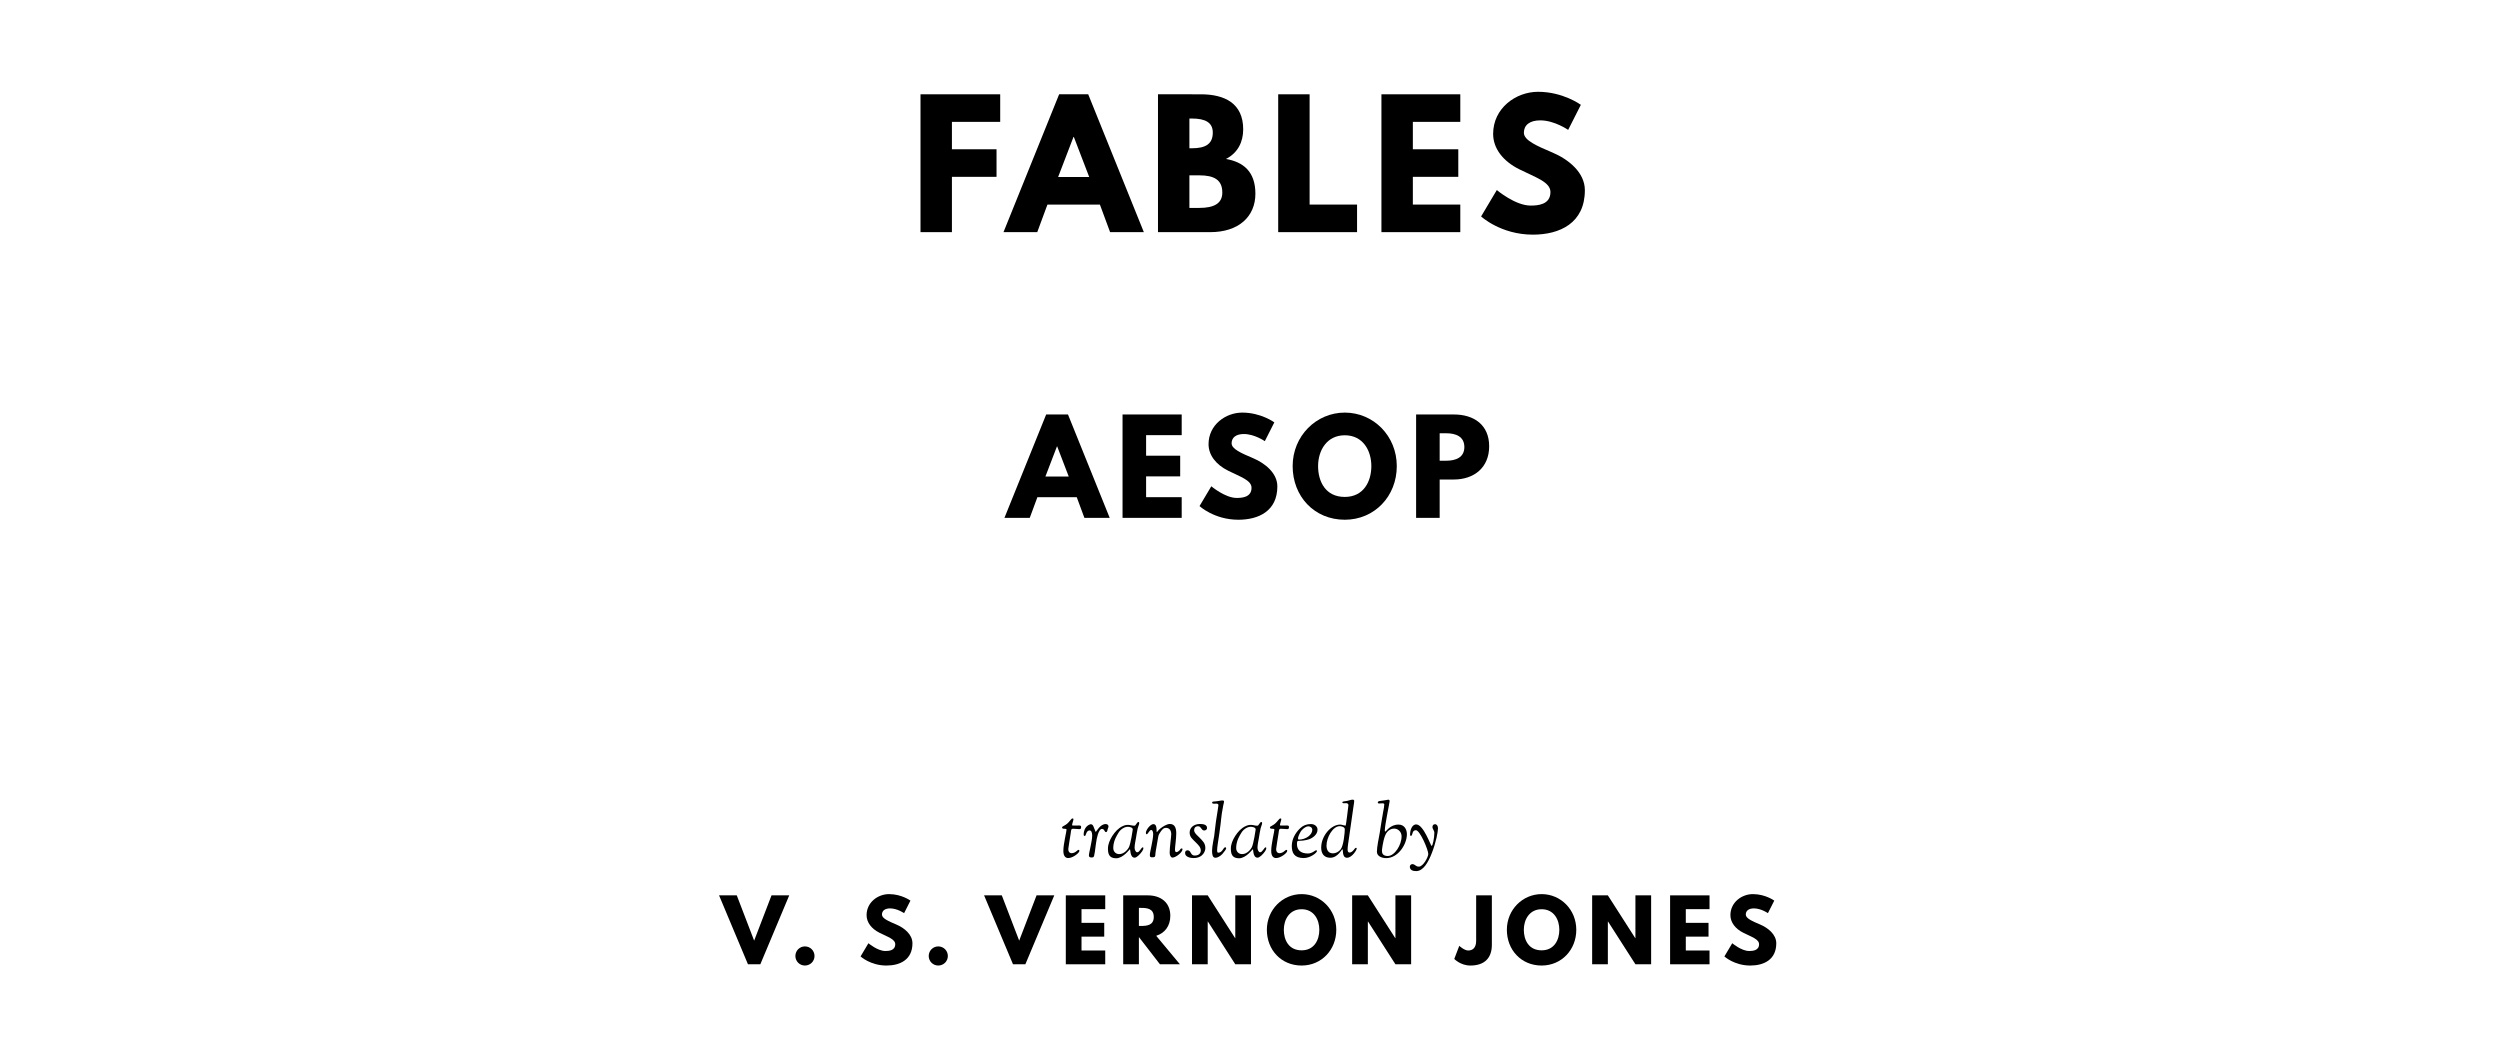
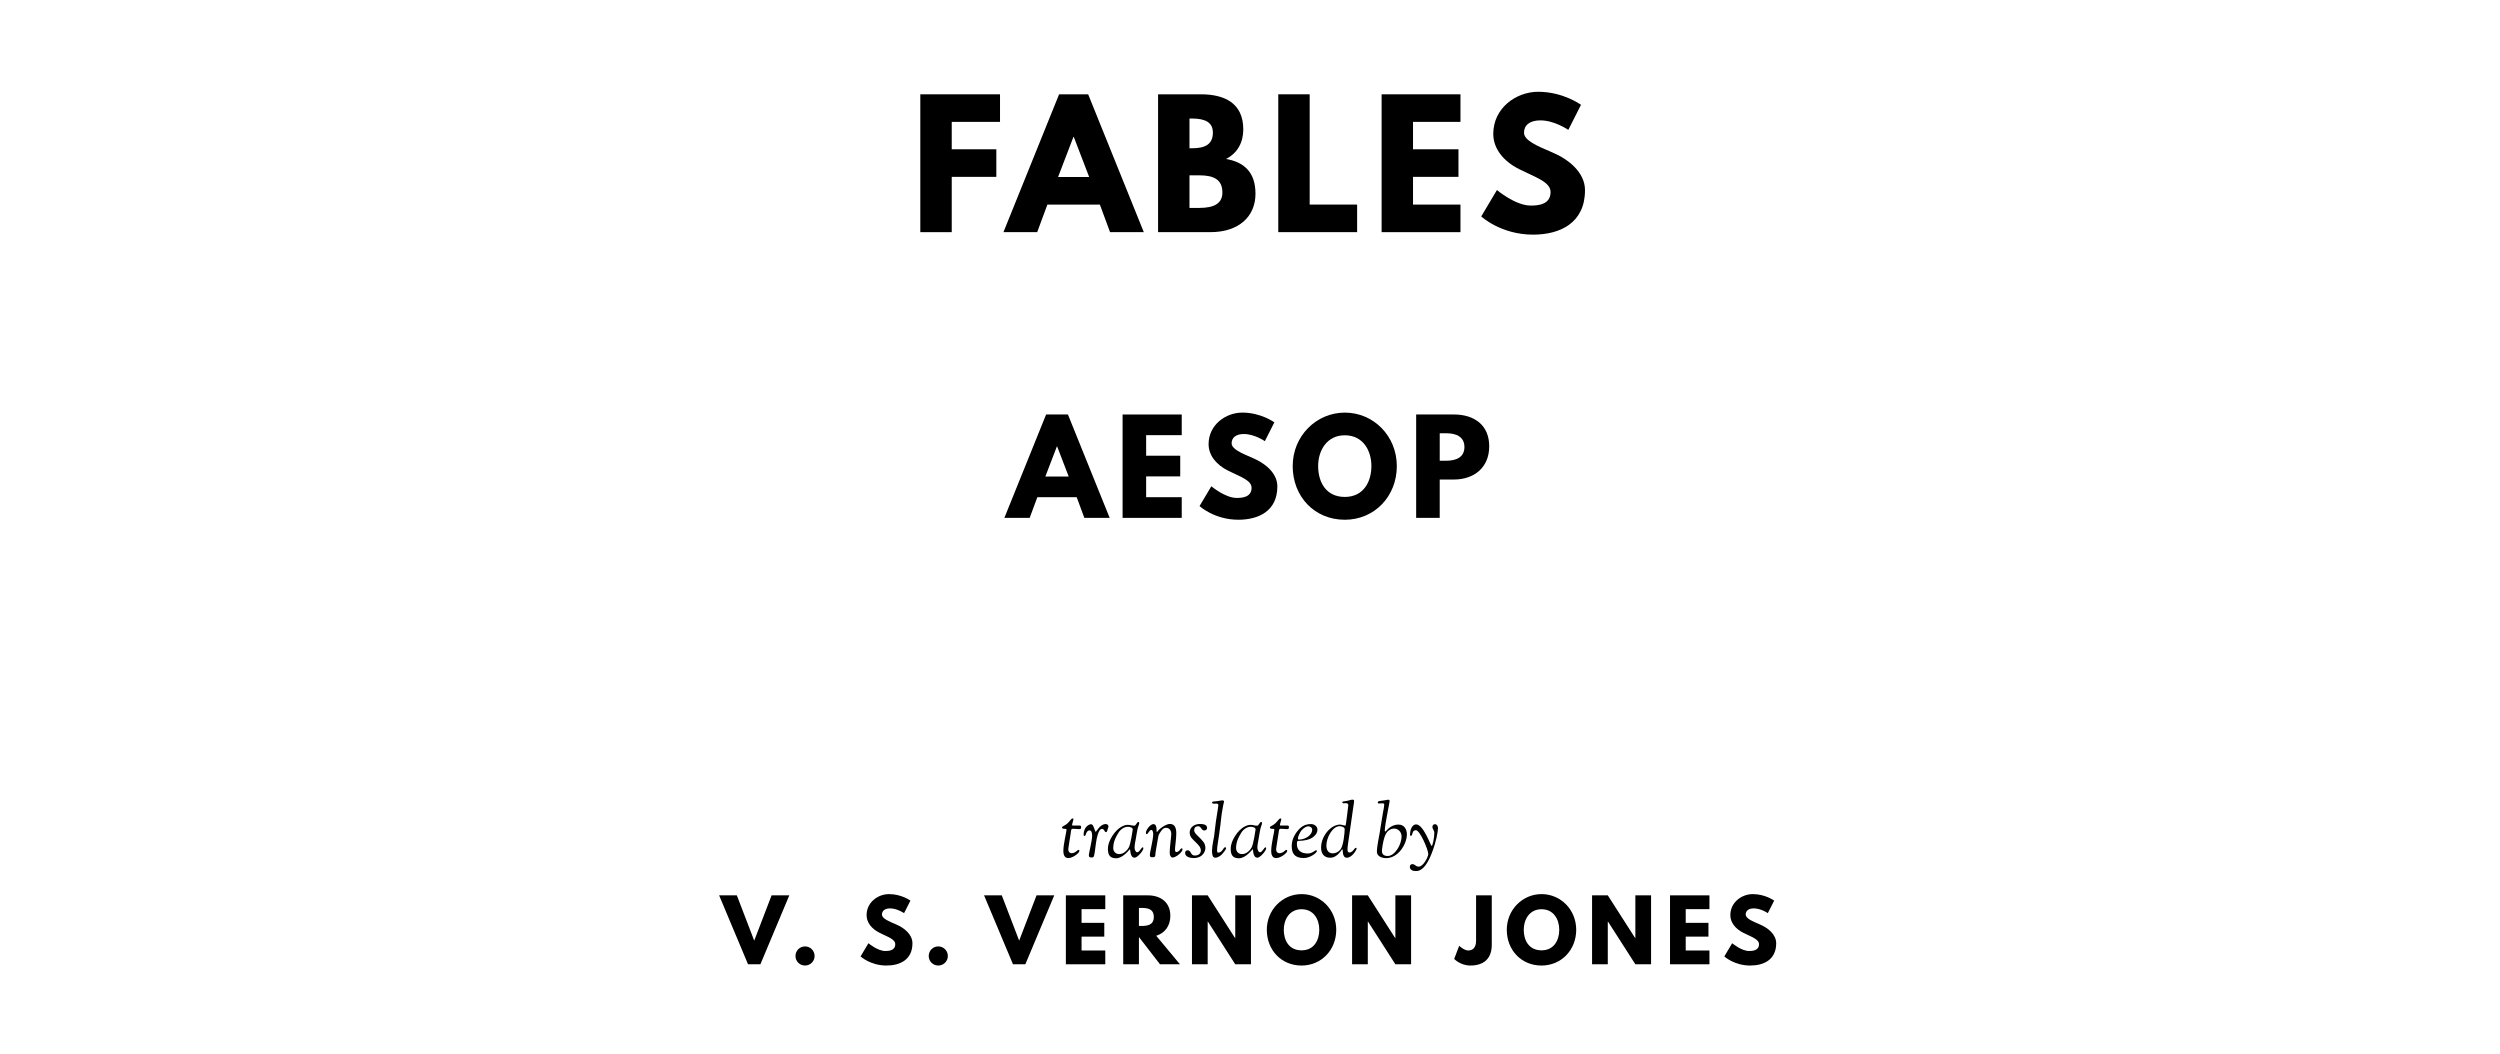
<svg xmlns="http://www.w3.org/2000/svg" version="1.1" viewBox="0 0 1400 590">
  <g aria-label="FABLES">
-     <path d="M 560.114,52.807 H 515.482 V 130 H 533.073 V 99.029 h 24.982 V 83.591 H 533.073 V 68.246 h 27.041 z" />
-     <path d="M 609.395,52.807 H 593.114 L 561.956,130 h 18.901 l 5.708,-15.439 h 29.38 L 621.652,130 h 18.901 z m 0.561,46.316 h -17.404 l 8.608,-22.456 h 0.187 z" />
-     <path d="M 648.472,52.807 V 130 h 29.287 c 16,0 25.263,-8.795 25.263,-21.52 0,-12.444 -6.83,-17.778 -16.468,-19.462 6.55,-3.368 9.637,-9.45 9.637,-16.561 0,-14.69 -10.48,-19.649 -23.766,-19.649 z m 17.591,30.222 V 66.374 h 1.404 c 7.673,0 11.696,2.339 11.696,7.86 0,6.456 -4.117,8.795 -11.696,8.795 z m 0,33.404 V 98.187 h 5.52 c 8.327,0 12.912,2.526 12.912,9.637 0,6.082 -4.585,8.608 -12.912,8.608 z" />
-     <path d="M 733.38,52.807 H 715.789 V 130 h 44.164 v -15.439 h -26.573 z" />
-     <path d="M 817.768,52.807 H 773.604 V 130 h 44.164 v -15.439 h -26.573 V 99.029 h 25.45 V 83.591 h -25.45 V 68.246 h 26.573 z" />
-     <path d="m 861.325,51.404 c -12.444,0 -25.17,9.17 -25.17,23.579 0,8.047 5.427,15.251 14.69,19.836 9.17,4.585 17.404,7.111 17.404,12.725 0,7.205 -7.298,7.579 -11.134,7.579 -8.608,0 -18.901,-8.702 -18.901,-8.702 l -8.795,14.784 c 0,0 10.947,10.199 29.006,10.199 15.064,0 29.099,-6.456 29.099,-24.889 0,-10.105 -9.45,-17.404 -18.058,-21.053 -8.795,-3.743 -16.094,-6.83 -16.094,-11.135 0,-4.211 3.181,-6.924 9.17,-6.924 7.953,0 15.626,5.333 15.626,5.333 l 7.111,-14.035 c 0,0 -9.918,-7.298 -23.953,-7.298 z" />
+     <path d="M560.01,52.81l0.00,15.44l-27.04,0.00l0.00,15.35l24.98,0.00l0.00,15.44l-24.98,0.00l0.00,30.97l-17.59,0.00l0.00-77.19l44.63,0.00z" />
+     <path d="M609.37,52.81l31.16,77.19l-18.90,0.00l-5.71-15.44l-29.38,0.00l-5.71,15.44l-18.90,0.00l31.16-77.19l16.28,0.00z  M609.93,99.12l-8.61-22.46l-0.19,0.00l-8.61,22.46l17.40,0.00z" />
+     <path d="M648.52,52.81l23.95,0.00c13.29,0.00,23.77,4.96,23.77,19.65c0.00,7.11-3.09,13.19-9.64,16.56c9.64,1.68,16.47,7.02,16.47,19.46c0.00,12.73-9.26,21.52-25.26,21.52l-29.29,0.00l0.00-77.19z  M666.11,83.03l1.40,0.00c7.58,0.00,11.70-2.34,11.70-8.80c0.00-5.52-4.02-7.86-11.70-7.86l-1.40,0.00l0.00,16.65z  M666.11,116.43l5.52,0.00c8.33,0.00,12.91-2.53,12.91-8.61c0.00-7.11-4.58-9.64-12.91-9.64l-5.52,0.00l0.00,18.25z" />
+     <path d="M733.42,52.81l0.00,61.75l26.57,0.00l0.00,15.44l-44.16,0.00l0.00-77.19l17.59,0.00z" />
+     <path d="M817.86,52.81l0.00,15.44l-26.57,0.00l0.00,15.35l25.45,0.00l0.00,15.44l-25.45,0.00l0.00,15.53l26.57,0.00l0.00,15.44l-44.16,0.00l0.00-77.19l44.16,0.00z" />
+     <path d="M861.41,51.40c14.04,0.00,23.95,7.30,23.95,7.30l-7.11,14.04s-7.67-5.33-15.63-5.33c-5.99,0.00-9.17,2.71-9.17,6.92c0.00,4.30,7.30,7.39,16.09,11.13c8.61,3.65,18.06,10.95,18.06,21.05c0.00,18.43-14.04,24.89-29.10,24.89c-18.06,0.00-29.01-10.20-29.01-10.20l8.80-14.78s10.29,8.70,18.90,8.70c3.84,0.00,11.13-0.37,11.13-7.58c0.00-5.61-8.23-8.14-17.40-12.73c-9.26-4.58-14.69-11.79-14.69-19.84c0.00-14.41,12.73-23.58,25.17-23.58z" />
  </g>
  <g aria-label="AESOP">
-     <path d="M 598.066,232.105 H 585.855 L 562.487,290 h 14.175 l 4.281,-11.579 h 22.035 L 607.259,290 h 14.175 z m 0.421,34.737 H 585.434 L 591.89,250 h 0.14 z" />
-     <path d="m 661.747,232.105 h -33.123 V 290 h 33.123 v -11.579 h -19.93 v -11.649 h 19.088 v -11.579 h -19.088 v -11.509 h 19.93 z" />
-     <path d="m 695.664,231.053 c -9.333,0 -18.877,6.877 -18.877,17.684 0,6.035 4.07,11.439 11.018,14.877 6.877,3.439 13.053,5.333 13.053,9.544 0,5.404 -5.474,5.684 -8.351,5.684 -6.456,0 -14.175,-6.526 -14.175,-6.526 l -6.596,11.088 c 0,0 8.211,7.649 21.754,7.649 11.298,0 21.825,-4.842 21.825,-18.667 0,-7.579 -7.088,-13.053 -13.544,-15.789 -6.596,-2.807 -12.07,-5.123 -12.07,-8.351 0,-3.158 2.386,-5.193 6.877,-5.193 5.965,0 11.719,4 11.719,4 l 5.333,-10.526 c 0,0 -7.439,-5.474 -17.965,-5.474 z" />
-     <path d="m 723.884,261.018 c 0,16.912 12.07,30.035 29.193,30.035 16.632,0 29.123,-13.123 29.123,-30.035 0,-16.912 -13.053,-29.965 -29.123,-29.965 -15.93,0 -29.193,13.053 -29.193,29.965 z m 14.246,0 c 0,-8.632 4.772,-17.263 14.947,-17.263 10.246,0 14.877,8.632 14.877,17.263 0,8.632 -4.351,17.263 -14.877,17.263 -10.807,0 -14.947,-8.632 -14.947,-17.263 z" />
-     <path d="M 793.021,232.105 V 290 h 13.193 v -21.474 h 7.93 c 11.298,0 19.789,-6.667 19.789,-18.596 0,-12 -8.491,-17.825 -19.789,-17.825 z M 806.214,258 v -15.368 h 3.719 c 5.193,0 10.105,1.754 10.105,7.719 0,5.895 -4.912,7.649 -10.105,7.649 z" />
+     <path d="M598.04,232.11l23.37,57.89l-14.18,0.00l-4.28-11.58l-22.04,0.00l-4.28,11.58l-14.18,0.00l23.37-57.89l12.21,0.00z  M598.46,266.84l-6.46-16.84l-0.14,0.00l-6.46,16.84l13.05,0.00z" />
+     <path d="M661.77,232.11l0.00,11.58l-19.93,0.00l0.00,11.51l19.09,0.00l0.00,11.58l-19.09,0.00l0.00,11.65l19.93,0.00l0.00,11.58l-33.12,0.00l0.00-57.89l33.12,0.00z" />
+     <path d="M695.68,231.05c10.53,0.00,17.96,5.47,17.96,5.47l-5.33,10.53s-5.75-4.00-11.72-4.00c-4.49,0.00-6.88,2.04-6.88,5.19c0.00,3.23,5.47,5.54,12.07,8.35c6.46,2.74,13.54,8.21,13.54,15.79c0.00,13.82-10.53,18.67-21.82,18.67c-13.54,0.00-21.75-7.65-21.75-7.65l6.60-11.09s7.72,6.53,14.18,6.53c2.88,0.00,8.35-0.28,8.35-5.68c0.00-4.21-6.18-6.11-13.05-9.54c-6.95-3.44-11.02-8.84-11.02-14.88c0.00-10.81,9.54-17.68,18.88-17.68z" />
+     <path d="M723.91,261.02c0.00-16.91,13.26-29.96,29.19-29.96c16.07,0.00,29.12,13.05,29.12,29.96s-12.49,30.04-29.12,30.04c-17.12,0.00-29.19-13.12-29.19-30.04z  M738.16,261.02c0.00,8.63,4.14,17.26,14.95,17.26c10.53,0.00,14.88-8.63,14.88-17.26s-4.63-17.26-14.88-17.26c-10.18,0.00-14.95,8.63-14.95,17.26z" />
+     <path d="M793.05,232.11l21.12,0.00c11.30,0.00,19.79,5.82,19.79,17.82c0.00,11.93-8.49,18.60-19.79,18.60l-7.93,0.00l0.00,21.47l-13.19,0.00l0.00-57.89z  M806.25,258.00l3.72,0.00c5.19,0.00,10.11-1.75,10.11-7.65c0.00-5.96-4.91-7.72-10.11-7.72l-3.72,0.00l0.00,15.37z" />
  </g>
  <g aria-label="translated by">
-     <path d="m 594.755,463.422 c 0,1.19 2.508,0.255 2.508,1.148 0,1.148 -1.785,8.034 -1.785,11.945 0,3.316 1.573,3.996 2.721,3.996 2.635,0 6.249,-2.891 6.249,-3.996 0,-0.595 -0.34,-0.595 -0.468,-0.595 -0.68,0 -1.658,1.87 -3.996,1.87 -0.17,0 -1.743,-0.085 -1.743,-2.338 0,-0.68 0.978,-6.206 1.36,-8.842 0.255,-1.743 0.128,-2.508 1.36,-2.508 0.935,0 2.763,0.213 3.443,0.213 0.765,0 1.02,-0.255 1.02,-1.233 0,-0.51 -0.213,-0.808 -1.105,-0.808 -0.468,0 -0.808,0.043 -2.465,0.043 -1.403,0 -1.488,-0.043 -1.488,-0.298 0,-0.638 0.765,-2.635 0.765,-3.188 0,-0.383 -0.213,-0.51 -0.425,-0.51 -0.68,0 -0.765,0.553 -2.465,2.338 -1.87,1.955 -3.486,1.913 -3.486,2.763 z" />
-     <path d="m 606.863,467.418 c 0,0.595 0.34,0.723 0.51,0.723 0.213,0 0.34,-0.128 0.468,-0.255 0.255,-0.298 0.595,-2.848 2.338,-2.848 0.765,0 1.445,0.765 1.445,2.891 0,3.188 -1.828,9.437 -1.828,11.137 0,1.02 0.85,1.105 1.275,1.105 h 0.213 c 1.53,0 1.445,0 2.38,-7.226 l 0.213,-1.403 c 0.213,-1.785 1.275,-7.354 3.188,-7.354 1.53,0 1.36,1.785 2.295,1.785 0.765,0 0.85,-1.318 0.935,-1.615 0.128,-0.468 0.468,-1.02 0.468,-1.573 0,-0.595 -0.468,-1.318 -1.573,-1.318 -3.146,0 -5.271,4.378 -5.569,4.378 -0.085,0 -0.128,-0.043 -1.19,-2.806 -0.255,-0.68 -0.68,-1.488 -1.573,-1.488 -0.383,0 -3.996,1.02 -3.996,5.866 z" />
-     <path d="m 620.454,475.154 c 0,2.763 0.51,5.484 4.548,5.484 4.038,0 7.566,-5.101 7.779,-5.101 0.298,0 -0.085,4.761 2.635,4.761 1.148,0 3.061,-1.955 4.123,-3.486 0.553,-0.765 0.765,-1.403 0.765,-1.828 0,-0.17 -0.043,-0.468 -0.383,-0.468 -0.808,0 -1.7,2.763 -3.103,2.763 -0.808,0 -1.445,-1.403 -1.445,-2.508 0,-1.615 0.425,-3.571 0.765,-5.441 0.34,-1.913 0.595,-3.868 0.978,-5.441 0.298,-1.233 0.85,-2.253 0.85,-2.933 0,-0.468 -0.213,-0.638 -0.468,-0.638 -0.85,0 -1.36,2.083 -2.21,2.083 -1.403,0 -2.295,-0.468 -3.613,-0.468 -1.105,0 -1.955,0.213 -3.103,0.765 -2.253,1.063 -4.208,3.103 -5.739,5.526 -1.318,2.125 -2.38,4.548 -2.38,6.929 z m 2.976,-0.255 c 0,-0.765 0.085,-1.53 0.213,-2.295 0.383,-2.21 1.403,-4.123 2.635,-6.164 1.275,-2.168 3.528,-3.443 5.271,-3.443 0.893,0 2.806,0.298 2.806,1.488 0,0.128 -1.148,7.949 -2.168,9.989 -0.383,0.765 -2.38,3.826 -5.441,3.826 -1.785,0 -3.316,-1.275 -3.316,-3.401 z" />
-     <path d="m 641.7,466.355 c 0,0.468 0.085,0.808 0.383,0.808 0.935,0 1.403,-2.38 2.721,-2.38 0.425,0 0.978,0.85 0.978,2.338 0,3.273 -1.87,9.862 -1.87,11.647 0,1.233 0.34,1.318 1.488,1.318 1.105,0 1.445,-0.17 1.573,-1.105 0.085,-0.595 -0.213,-0.085 0.85,-5.824 1.02,-5.484 0.51,-5.101 2.338,-7.694 0.978,-1.403 1.785,-1.87 2.763,-1.87 2.763,0 2.976,2.806 2.976,3.486 0,1.573 -0.893,7.269 -0.893,10.499 0,1.488 0.723,2.678 1.573,2.678 1.87,0 5.611,-2.976 5.611,-4.633 0,-0.255 -0.085,-0.51 -0.383,-0.51 -0.638,0 -0.808,0.51 -1.318,1.148 0,0 -0.978,0.935 -1.7,0.935 -0.468,0 -0.808,-0.34 -0.808,-1.53 0,-1.445 0.723,-5.951 0.723,-8.927 0,-2.678 -0.595,-5.313 -3.571,-5.313 -1.785,0 -4.038,1.53 -5.186,2.423 -1.573,1.19 -1.87,2.125 -2.125,2.125 -0.383,0 0.51,-4.463 -1.955,-4.463 -1.615,0 -4.166,3.188 -4.166,4.846 z" />
-     <path d="m 663.651,477.705 c 0,2.253 3.061,2.806 4.718,2.806 5.441,0 6.631,-4.038 6.631,-5.569 0,-2.848 -1.615,-4.038 -2.933,-5.526 -1.02,-1.105 -3.358,-2.848 -3.358,-4.463 0,-1.275 0.638,-2.253 2.253,-2.253 1.658,0 1.828,2.38 3.358,2.38 0.213,0 1.615,-0.128 1.615,-1.445 0,-1.658 -1.658,-2.21 -3.953,-2.21 -3.316,0 -5.781,1.955 -5.781,4.803 0,2.55 1.615,3.656 3.316,5.399 1.53,1.53 2.933,2.763 2.933,4.761 0,0.51 -0.298,2.721 -3.401,2.721 -2.593,0 -1.87,-2.933 -4.038,-2.933 -0.51,0 -1.36,0.213 -1.36,1.53 z" />
-     <path d="m 678.75,476.344 c 0,3.996 1.233,3.996 2.083,3.996 0.808,0 2.593,-0.85 3.698,-2.125 1.02,-1.19 2.125,-2.635 2.125,-3.061 0,-0.425 -0.213,-0.68 -0.51,-0.68 -1.105,0 -1.53,3.018 -3.868,3.018 -0.553,0 -0.68,-0.213 -0.68,-1.658 0,-1.445 0.51,-4.123 1.233,-9.139 1.36,-9.139 0.638,-7.566 2.21,-15.813 0.128,-0.808 0.425,-1.36 0.425,-1.955 0,-0.425 -0.213,-0.68 -0.893,-0.68 -1.105,0 -2.04,0.425 -5.143,0.638 -0.553,0.043 -0.638,0.383 -0.638,0.595 0,0.468 0.383,0.595 1.233,0.595 0.51,0 0.595,-0.043 1.233,-0.043 0.638,0 1.063,0.34 1.063,0.85 0,0.51 -0.638,4.336 -1.36,8.927 -0.425,2.721 -0.638,5.739 -1.02,8.417 -0.085,0.68 -1.19,5.696 -1.19,8.119 z" />
-     <path d="m 689.28,475.154 c 0,2.763 0.51,5.484 4.548,5.484 4.038,0 7.566,-5.101 7.779,-5.101 0.298,0 -0.085,4.761 2.635,4.761 1.148,0 3.061,-1.955 4.123,-3.486 0.553,-0.765 0.765,-1.403 0.765,-1.828 0,-0.17 -0.043,-0.468 -0.383,-0.468 -0.808,0 -1.7,2.763 -3.103,2.763 -0.808,0 -1.445,-1.403 -1.445,-2.508 0,-1.615 0.425,-3.571 0.765,-5.441 0.34,-1.913 0.595,-3.868 0.978,-5.441 0.298,-1.233 0.85,-2.253 0.85,-2.933 0,-0.468 -0.213,-0.638 -0.468,-0.638 -0.85,0 -1.36,2.083 -2.21,2.083 -1.403,0 -2.295,-0.468 -3.613,-0.468 -1.105,0 -1.955,0.213 -3.103,0.765 -2.253,1.063 -4.208,3.103 -5.739,5.526 -1.318,2.125 -2.38,4.548 -2.38,6.929 z m 2.976,-0.255 c 0,-0.765 0.085,-1.53 0.213,-2.295 0.383,-2.21 1.403,-4.123 2.635,-6.164 1.275,-2.168 3.528,-3.443 5.271,-3.443 0.893,0 2.806,0.298 2.806,1.488 0,0.128 -1.148,7.949 -2.168,9.989 -0.383,0.765 -2.38,3.826 -5.441,3.826 -1.785,0 -3.316,-1.275 -3.316,-3.401 z" />
-     <path d="m 711.154,463.422 c 0,1.19 2.508,0.255 2.508,1.148 0,1.148 -1.785,8.034 -1.785,11.945 0,3.316 1.573,3.996 2.721,3.996 2.635,0 6.249,-2.891 6.249,-3.996 0,-0.595 -0.34,-0.595 -0.468,-0.595 -0.68,0 -1.658,1.87 -3.996,1.87 -0.17,0 -1.743,-0.085 -1.743,-2.338 0,-0.68 0.978,-6.206 1.36,-8.842 0.255,-1.743 0.128,-2.508 1.36,-2.508 0.935,0 2.763,0.213 3.443,0.213 0.765,0 1.02,-0.255 1.02,-1.233 0,-0.51 -0.213,-0.808 -1.105,-0.808 -0.468,0 -0.808,0.043 -2.465,0.043 -1.403,0 -1.488,-0.043 -1.488,-0.298 0,-0.638 0.765,-2.635 0.765,-3.188 0,-0.383 -0.213,-0.51 -0.425,-0.51 -0.68,0 -0.765,0.553 -2.465,2.338 -1.87,1.955 -3.486,1.913 -3.486,2.763 z" />
-     <path d="m 723.403,473.751 c 0,3.783 1.318,6.759 6.716,6.759 3.698,0 7.396,-2.976 7.396,-3.953 0,-0.255 -0.17,-0.425 -0.51,-0.425 -0.468,0 -2.168,1.828 -4.591,1.828 -4.208,0 -6.121,-2.125 -6.121,-5.314 0,-1.105 0.128,-1.743 0.723,-1.743 3.996,-0.043 6.291,-0.978 6.674,-1.148 0.808,-0.34 4.123,-2.083 4.123,-5.143 0,-1.87 -1.7,-3.146 -3.698,-3.146 -2.38,0 -4.336,0.765 -5.909,2.253 -2.933,2.721 -4.803,6.376 -4.803,10.032 z m 3.486,-4.421 c 0,-0.553 0.978,-3.273 2.253,-4.591 1.105,-1.148 2.423,-1.998 3.486,-1.998 0.723,0 2.253,0.383 2.253,1.998 0,2.678 -3.486,5.441 -7.609,5.441 -0.298,0 -0.383,-0.553 -0.383,-0.85 z" />
-     <path d="m 739.868,474.687 c 0,3.188 1.488,5.654 5.101,5.654 4.208,0 6.376,-4.761 6.759,-4.761 0.595,0 -0.383,4.761 2.593,4.761 2.763,0 5.441,-4.293 5.441,-5.186 0,-0.17 -0.128,-0.383 -0.468,-0.383 -0.68,0 -1.658,2.635 -3.528,2.635 -0.978,0 -1.105,-0.893 -1.105,-1.828 0,-1.275 0.425,-3.953 0.893,-7.184 2.38,-17.386 2.806,-18.746 2.806,-19.851 0,-0.383 -0.298,-0.723 -0.68,-0.723 -1.148,0 -0.893,0.085 -3.273,0.68 -1.19,0.298 -2.678,0.128 -2.678,0.85 0,0.298 0.255,0.468 0.68,0.468 0.043,0 1.02,-0.043 1.488,-0.043 0.638,0 1.233,0.425 1.233,1.063 0,0.298 -1.403,11.477 -1.53,11.477 -1.19,0 -2.04,-0.553 -3.146,-0.553 -5.058,0 -10.584,6.334 -10.584,12.922 z m 2.976,-1.19 c 0,-4.463 3.486,-10.84 7.396,-10.84 1.148,0 2.848,0.553 2.848,1.7 0,1.7 -0.638,9.182 -2.338,11.307 -1.105,1.403 -2.763,2.21 -4.293,2.21 -2.593,0 -3.613,-1.913 -3.613,-4.378 z" />
-     <path d="m 771.07,476.982 c 0,2.465 2.678,3.571 5.186,3.571 6.589,0 11.605,-7.609 11.605,-13.39 0,-2.763 -1.488,-5.399 -4.676,-5.399 -4.888,0 -6.886,3.953 -7.481,3.953 -0.085,0 -0.213,-0.34 -0.213,-0.638 0,-3.061 2.721,-15.728 2.721,-16.493 0,-0.468 -0.34,-0.765 -0.808,-0.765 -0.255,0 -1.02,0.255 -2.678,0.468 -1.955,0.255 -3.146,0.213 -3.146,1.063 0,0.595 0.34,0.595 0.808,0.595 0.638,0 1.105,-0.085 1.743,-0.085 0.85,0 1.063,0.298 1.063,0.51 0,1.02 -0.255,2.508 -0.638,4.336 -0.638,3.146 -1.148,7.269 -1.913,11.69 -0.595,3.443 -1.573,7.864 -1.573,10.584 z m 2.806,-0.51 c 0,-0.425 0.468,-4.973 1.7,-8.332 1.36,-3.698 4.123,-4.123 5.143,-4.123 2.338,0 4.166,1.955 4.166,4.336 0,4.888 -3.911,11.01 -7.736,11.01 -2.635,0 -3.273,-1.445 -3.273,-2.891 z" />
-     <path d="m 789.506,485.313 c 0,1.955 1.7,2.508 3.528,2.508 3.996,0 6.716,-4.846 8.714,-9.904 2.508,-6.334 3.528,-12.2 3.528,-14.113 0,-1.318 -0.723,-2.253 -1.658,-2.253 -1.02,0 -1.445,0.808 -1.445,1.573 0,1.148 1.063,1.998 1.063,3.231 0,2.848 -0.935,7.396 -1.53,7.396 -0.468,0 -4.506,-12.072 -8.629,-12.072 -2.593,0 -3.443,3.698 -3.443,5.484 0,0.723 0.17,0.935 0.425,0.935 1.275,0 0.383,-3.188 2.848,-3.188 2.253,0 6.929,10.967 6.929,13.348 0,1.615 -2.806,7.056 -5.271,7.056 -1.955,0 -1.998,-1.403 -3.698,-1.403 -0.723,0 -1.36,0.68 -1.36,1.403 z" />
+     <path d="M594.73,463.42c0.00-0.85,1.62-0.81,3.49-2.76c1.70-1.79,1.79-2.34,2.47-2.34c0.21,0.00,0.43,0.13,0.43,0.51c0.00,0.55-0.77,2.55-0.77,3.19c0.00,0.26,0.09,0.30,1.49,0.30c1.66,0.00,2.00-0.04,2.47-0.04c0.89,0.00,1.11,0.30,1.11,0.81c0.00,0.98-0.26,1.23-1.02,1.23c-0.68,0.00-2.51-0.21-3.44-0.21c-1.23,0.00-1.11,0.77-1.36,2.51c-0.38,2.64-1.36,8.16-1.36,8.84c0.00,2.25,1.57,2.34,1.74,2.34c2.34,0.00,3.32-1.87,4.00-1.87c0.13,0.00,0.47,0.00,0.47,0.60c0.00,1.11-3.61,4.00-6.25,4.00c-1.15,0.00-2.72-0.68-2.72-4.00c0.00-3.91,1.79-10.80,1.79-11.94c0.00-0.89-2.51,0.04-2.51-1.15z" />
+     <path d="M606.84,467.42c0.00-4.85,3.61-5.87,4.00-5.87c0.89,0.00,1.32,0.81,1.57,1.49c1.06,2.76,1.11,2.81,1.19,2.81c0.30,0.00,2.42-4.38,5.57-4.38c1.11,0.00,1.57,0.72,1.57,1.32c0.00,0.55-0.34,1.11-0.47,1.57c-0.09,0.30-0.17,1.62-0.94,1.62c-0.94,0.00-0.77-1.79-2.30-1.79c-1.91,0.00-2.98,5.57-3.19,7.35l-0.21,1.40c-0.94,7.23-0.85,7.23-2.38,7.23l-0.21,0.00c-0.43,0.00-1.28-0.09-1.28-1.11c0.00-1.70,1.83-7.95,1.83-11.14c0.00-2.13-0.68-2.89-1.45-2.89c-1.74,0.00-2.08,2.55-2.34,2.85c-0.13,0.13-0.26,0.26-0.47,0.26c-0.17,0.00-0.51-0.13-0.51-0.72z" />
+     <path d="M620.45,475.15c0.00-2.38,1.06-4.80,2.38-6.93c1.53-2.42,3.49-4.46,5.74-5.53c1.15-0.55,2.00-0.77,3.10-0.77c1.32,0.00,2.21,0.47,3.61,0.47c0.85,0.00,1.36-2.08,2.21-2.08c0.26,0.00,0.47,0.17,0.47,0.64c0.00,0.68-0.55,1.70-0.85,2.93c-0.38,1.57-0.64,3.53-0.98,5.44c-0.34,1.87-0.77,3.83-0.77,5.44c0.00,1.11,0.64,2.51,1.45,2.51c1.40,0.00,2.30-2.76,3.10-2.76c0.34,0.00,0.38,0.30,0.38,0.47c0.00,0.43-0.21,1.06-0.77,1.83c-1.06,1.53-2.98,3.49-4.12,3.49c-2.72,0.00-2.34-4.76-2.64-4.76c-0.21,0.00-3.74,5.10-7.78,5.10s-4.55-2.72-4.55-5.48z  M623.42,474.90c0.00,2.13,1.53,3.40,3.32,3.40c3.06,0.00,5.06-3.06,5.44-3.83c1.02-2.04,2.17-9.86,2.17-9.99c0.00-1.19-1.91-1.49-2.81-1.49c-1.74,0.00-4.00,1.28-5.27,3.44c-1.23,2.04-2.25,3.95-2.64,6.16c-0.13,0.77-0.21,1.53-0.21,2.30z" />
+     <path d="M641.70,466.35c0.00-1.66,2.55-4.85,4.17-4.85c2.47,0.00,1.57,4.46,1.96,4.46c0.26,0.00,0.55-0.94,2.13-2.13c1.15-0.89,3.40-2.42,5.19-2.42c2.98,0.00,3.57,2.64,3.57,5.31c0.00,2.98-0.72,7.48-0.72,8.93c0.00,1.19,0.34,1.53,0.81,1.53c0.72,0.00,1.70-0.94,1.70-0.94c0.51-0.64,0.68-1.15,1.32-1.15c0.30,0.00,0.38,0.26,0.38,0.51c0.00,1.66-3.74,4.63-5.61,4.63c-0.85,0.00-1.57-1.19-1.57-2.68c0.00-3.23,0.89-8.93,0.89-10.50c0.00-0.68-0.21-3.49-2.98-3.49c-0.98,0.00-1.79,0.47-2.76,1.87c-1.83,2.59-1.32,2.21-2.34,7.69c-1.06,5.74-0.77,5.23-0.85,5.82c-0.13,0.94-0.47,1.11-1.57,1.11c-1.15,0.00-1.49-0.09-1.49-1.32c0.00-1.79,1.87-8.37,1.87-11.65c0.00-1.49-0.55-2.34-0.98-2.34c-1.32,0.00-1.79,2.38-2.72,2.38c-0.30,0.00-0.38-0.34-0.38-0.81z" />
+     <path d="M663.68,477.70c0.00-1.32,0.85-1.53,1.36-1.53c2.17,0.00,1.45,2.93,4.04,2.93c3.10,0.00,3.40-2.21,3.40-2.72c0.00-2.00-1.40-3.23-2.93-4.76c-1.70-1.74-3.32-2.85-3.32-5.40c0.00-2.85,2.47-4.80,5.78-4.80c2.30,0.00,3.95,0.55,3.95,2.21c0.00,1.32-1.40,1.45-1.62,1.45c-1.53,0.00-1.70-2.38-3.36-2.38c-1.62,0.00-2.25,0.98-2.25,2.25c0.00,1.62,2.34,3.36,3.36,4.46c1.32,1.49,2.93,2.68,2.93,5.53c0.00,1.53-1.19,5.57-6.63,5.57c-1.66,0.00-4.72-0.55-4.72-2.81z" />
+     <path d="M678.72,476.34c0.00-2.42,1.11-7.44,1.19-8.12c0.38-2.68,0.60-5.70,1.02-8.42c0.72-4.59,1.36-8.42,1.36-8.93s-0.43-0.85-1.06-0.85s-0.72,0.04-1.23,0.04c-0.85,0.00-1.23-0.13-1.23-0.60c0.00-0.21,0.09-0.55,0.64-0.60c3.10-0.21,4.04-0.64,5.14-0.64c0.68,0.00,0.89,0.26,0.89,0.68c0.00,0.60-0.30,1.15-0.43,1.96c-1.57,8.25-0.85,6.67-2.21,15.81c-0.72,5.02-1.23,7.69-1.23,9.14s0.13,1.66,0.68,1.66c2.34,0.00,2.76-3.02,3.87-3.02c0.30,0.00,0.51,0.26,0.51,0.68s-1.11,1.87-2.13,3.06c-1.11,1.28-2.89,2.13-3.70,2.13c-0.85,0.00-2.08,0.00-2.08-4.00z" />
+     <path d="M689.22,475.15c0.00-2.38,1.06-4.80,2.38-6.93c1.53-2.42,3.49-4.46,5.74-5.53c1.15-0.55,2.00-0.77,3.10-0.77c1.32,0.00,2.21,0.47,3.61,0.47c0.85,0.00,1.36-2.08,2.21-2.08c0.26,0.00,0.47,0.17,0.47,0.64c0.00,0.68-0.55,1.70-0.85,2.93c-0.38,1.57-0.64,3.53-0.98,5.44c-0.34,1.87-0.77,3.83-0.77,5.44c0.00,1.11,0.64,2.51,1.45,2.51c1.40,0.00,2.30-2.76,3.10-2.76c0.34,0.00,0.38,0.30,0.38,0.47c0.00,0.43-0.21,1.06-0.77,1.83c-1.06,1.53-2.98,3.49-4.12,3.49c-2.72,0.00-2.34-4.76-2.64-4.76c-0.21,0.00-3.74,5.10-7.78,5.10s-4.55-2.72-4.55-5.48z  M692.20,474.90c0.00,2.13,1.53,3.40,3.32,3.40c3.06,0.00,5.06-3.06,5.44-3.83c1.02-2.04,2.17-9.86,2.17-9.99c0.00-1.19-1.91-1.49-2.81-1.49c-1.74,0.00-4.00,1.28-5.27,3.44c-1.23,2.04-2.25,3.95-2.64,6.16c-0.13,0.77-0.21,1.53-0.21,2.30z" />
+     <path d="M711.12,463.42c0.00-0.85,1.62-0.81,3.49-2.76c1.70-1.79,1.79-2.34,2.47-2.34c0.21,0.00,0.43,0.13,0.43,0.51c0.00,0.55-0.77,2.55-0.77,3.19c0.00,0.26,0.09,0.30,1.49,0.30c1.66,0.00,2.00-0.04,2.47-0.04c0.89,0.00,1.11,0.30,1.11,0.81c0.00,0.98-0.26,1.23-1.02,1.23c-0.68,0.00-2.51-0.21-3.44-0.21c-1.23,0.00-1.11,0.77-1.36,2.51c-0.38,2.64-1.36,8.16-1.36,8.84c0.00,2.25,1.57,2.34,1.74,2.34c2.34,0.00,3.32-1.87,4.00-1.87c0.13,0.00,0.47,0.00,0.47,0.60c0.00,1.11-3.61,4.00-6.25,4.00c-1.15,0.00-2.72-0.68-2.72-4.00c0.00-3.91,1.79-10.80,1.79-11.94c0.00-0.89-2.51,0.04-2.51-1.15z" />
+     <path d="M723.36,473.75c0.00-3.66,1.87-7.31,4.80-10.03c1.57-1.49,3.53-2.25,5.91-2.25c2.00,0.00,3.70,1.28,3.70,3.15c0.00,3.06-3.32,4.80-4.12,5.14c-0.38,0.17-2.68,1.11-6.67,1.15c-0.60,0.00-0.72,0.64-0.72,1.74c0.00,3.19,1.91,5.31,6.12,5.31c2.42,0.00,4.12-1.83,4.59-1.83c0.34,0.00,0.51,0.17,0.51,0.43c0.00,0.98-3.70,3.95-7.40,3.95c-5.40,0.00-6.72-2.98-6.72-6.76z  M726.84,469.33c0.00,0.30,0.09,0.85,0.38,0.85c4.12,0.00,7.61-2.76,7.61-5.44c0.00-1.62-1.53-2.00-2.25-2.00c-1.06,0.00-2.38,0.85-3.49,2.00c-1.28,1.32-2.25,4.04-2.25,4.59z" />
+     <path d="M739.81,474.69c0.00-6.59,5.53-12.92,10.58-12.92c1.11,0.00,1.96,0.55,3.15,0.55c0.13,0.00,1.53-11.18,1.53-11.48c0.00-0.64-0.60-1.06-1.23-1.06c-0.47,0.00-1.45,0.04-1.49,0.04c-0.43,0.00-0.68-0.17-0.68-0.47c0.00-0.72,1.49-0.55,2.68-0.85c2.38-0.60,2.13-0.68,3.27-0.68c0.38,0.00,0.68,0.34,0.68,0.72c0.00,1.11-0.43,2.47-2.81,19.85c-0.47,3.23-0.89,5.91-0.89,7.18c0.00,0.94,0.13,1.83,1.11,1.83c1.87,0.00,2.85-2.64,3.53-2.64c0.34,0.00,0.47,0.21,0.47,0.38c0.00,0.89-2.68,5.19-5.44,5.19c-2.98,0.00-2.00-4.76-2.59-4.76c-0.38,0.00-2.55,4.76-6.76,4.76c-3.61,0.00-5.10-2.47-5.10-5.65z  M742.78,473.50c0.00,2.47,1.02,4.38,3.61,4.38c1.53,0.00,3.19-0.81,4.29-2.21c1.70-2.13,2.34-9.61,2.34-11.31c0.00-1.15-1.70-1.70-2.85-1.70c-3.91,0.00-7.40,6.38-7.40,10.84z" />
+     <path d="M771.05,476.98c0.00-2.72,0.98-7.14,1.57-10.58c0.77-4.42,1.28-8.54,1.91-11.69c0.38-1.83,0.64-3.32,0.64-4.34c0.00-0.21-0.21-0.51-1.06-0.51c-0.64,0.00-1.11,0.09-1.74,0.09c-0.47,0.00-0.81,0.00-0.81-0.60c0.00-0.85,1.19-0.81,3.15-1.06c1.66-0.21,2.42-0.47,2.68-0.47c0.47,0.00,0.81,0.30,0.81,0.77c0.00,0.77-2.72,13.43-2.72,16.49c0.00,0.30,0.13,0.64,0.21,0.64c0.60,0.00,2.59-3.95,7.48-3.95c3.19,0.00,4.68,2.64,4.68,5.40c0.00,5.78-5.02,13.39-11.60,13.39c-2.51,0.00-5.19-1.11-5.19-3.57z  M773.86,476.47c0.00,1.45,0.64,2.89,3.27,2.89c3.83,0.00,7.74-6.12,7.74-11.01c0.00-2.38-1.83-4.34-4.17-4.34c-1.02,0.00-3.78,0.43-5.14,4.12c-1.23,3.36-1.70,7.91-1.70,8.33z" />
+     <path d="M789.50,485.31c0.00-0.72,0.64-1.40,1.36-1.40c1.70,0.00,1.74,1.40,3.70,1.40c2.47,0.00,5.27-5.44,5.27-7.06c0.00-2.38-4.68-13.35-6.93-13.35c-2.47,0.00-1.57,3.19-2.85,3.19c-0.26,0.00-0.43-0.21-0.43-0.94c0.00-1.79,0.85-5.48,3.44-5.48c4.12,0.00,8.16,12.07,8.63,12.07c0.60,0.00,1.53-4.55,1.53-7.40c0.00-1.23-1.06-2.08-1.06-3.23c0.00-0.77,0.43-1.57,1.45-1.57c0.94,0.00,1.66,0.94,1.66,2.25c0.00,1.91-1.02,7.78-3.53,14.11c-2.00,5.06-4.72,9.90-8.71,9.90c-1.83,0.00-3.53-0.55-3.53-2.51z" />
  </g>
  <g aria-label="V. S. VERNON JONES">
-     <path d="m 418.859,540 h 6.924 l 16.187,-38.596 h -9.918 l -9.731,25.357 -9.731,-25.357 h -9.918 z" />
-     <path d="m 450.748,529.988 c -2.947,0 -5.333,2.386 -5.333,5.38 0,2.947 2.386,5.333 5.333,5.333 2.994,0 5.38,-2.386 5.38,-5.333 0,-2.994 -2.386,-5.38 -5.38,-5.38 z" />
-     <path d="m 497.872,500.702 c -6.222,0 -12.585,4.585 -12.585,11.789 0,4.023 2.713,7.626 7.345,9.918 4.585,2.292 8.702,3.556 8.702,6.363 0,3.602 -3.649,3.789 -5.567,3.789 -4.304,0 -9.45,-4.351 -9.45,-4.351 l -4.398,7.392 c 0,0 5.474,5.099 14.503,5.099 7.532,0 14.55,-3.228 14.55,-12.444 0,-5.053 -4.725,-8.702 -9.029,-10.526 -4.398,-1.871 -8.047,-3.415 -8.047,-5.567 0,-2.105 1.591,-3.462 4.585,-3.462 3.977,0 7.813,2.667 7.813,2.667 l 3.556,-7.018 c 0,0 -4.959,-3.649 -11.977,-3.649 z" />
-     <path d="m 525.416,529.988 c -2.947,0 -5.333,2.386 -5.333,5.38 0,2.947 2.386,5.333 5.333,5.333 2.994,0 5.38,-2.386 5.38,-5.333 0,-2.994 -2.386,-5.38 -5.38,-5.38 z" />
-     <path d="m 567.28,540 h 6.924 l 16.187,-38.596 h -9.918 l -9.731,25.357 -9.731,-25.357 h -9.918 z" />
-     <path d="M 618.933,501.404 H 596.851 V 540 h 22.082 v -7.719 h -13.287 v -7.766 h 12.725 v -7.719 h -12.725 v -7.673 h 13.287 z" />
-     <path d="M 628.989,501.404 V 540 h 8.795 V 524.749 L 649.574,540 h 11.181 l -13.287,-15.953 c 4.725,-1.497 7.906,-5.38 7.906,-11.181 0,-7.579 -5.427,-11.462 -12.585,-11.462 z m 8.795,17.123 v -10.105 h 1.029 c 3.322,0 7.298,0.234 7.298,5.053 0,4.819 -3.977,5.053 -7.298,5.053 z" />
-     <path d="m 676.319,516.047 h 0.094 L 691.758,540 h 8.795 v -38.596 h -8.795 v 23.953 h -0.094 l -15.345,-23.953 h -8.795 V 540 h 8.795 z" />
-     <path d="m 709.444,520.678 c 0,11.275 8.047,20.023 19.462,20.023 11.088,0 19.415,-8.749 19.415,-20.023 0,-11.275 -8.702,-19.977 -19.415,-19.977 -10.62,0 -19.462,8.702 -19.462,19.977 z m 9.497,0 c 0,-5.754 3.181,-11.509 9.965,-11.509 6.83,0 9.918,5.754 9.918,11.509 0,5.754 -2.901,11.509 -9.918,11.509 -7.205,0 -9.965,-5.754 -9.965,-11.509 z" />
-     <path d="m 765.997,516.047 h 0.094 L 781.436,540 h 8.795 v -38.596 h -8.795 v 23.953 h -0.094 l -15.345,-23.953 h -8.795 V 540 h 8.795 z" />
-     <path d="m 835.441,501.404 h -8.795 v 25.45 c 0,3.883 -1.918,5.427 -4.444,5.427 -2.246,0 -5.006,-2.62 -5.006,-2.62 l -2.807,7.345 c 0,0 3.509,3.696 9.029,3.696 7.719,0 12.023,-4.023 12.023,-11.602 z" />
-     <path d="m 843.845,520.678 c 0,11.275 8.047,20.023 19.462,20.023 11.088,0 19.415,-8.749 19.415,-20.023 0,-11.275 -8.702,-19.977 -19.415,-19.977 -10.62,0 -19.462,8.702 -19.462,19.977 z m 9.497,0 c 0,-5.754 3.181,-11.509 9.965,-11.509 6.83,0 9.918,5.754 9.918,11.509 0,5.754 -2.901,11.509 -9.918,11.509 -7.205,0 -9.965,-5.754 -9.965,-11.509 z" />
-     <path d="m 900.398,516.047 h 0.094 L 915.837,540 h 8.795 v -38.596 h -8.795 v 23.953 h -0.094 L 900.398,501.404 H 891.603 V 540 h 8.795 z" />
-     <path d="M 957.336,501.404 H 935.254 V 540 h 22.082 v -7.719 h -13.287 v -7.766 h 12.725 v -7.719 h -12.725 v -7.673 h 13.287 z" />
-     <path d="m 981.614,500.702 c -6.222,0 -12.585,4.585 -12.585,11.789 0,4.023 2.713,7.626 7.345,9.918 4.585,2.292 8.702,3.556 8.702,6.363 0,3.602 -3.649,3.789 -5.567,3.789 -4.304,0 -9.45,-4.351 -9.45,-4.351 l -4.398,7.392 c 0,0 5.474,5.099 14.503,5.099 7.532,0 14.55,-3.228 14.55,-12.444 0,-5.053 -4.725,-8.702 -9.029,-10.526 -4.398,-1.871 -8.047,-3.415 -8.047,-5.567 0,-2.105 1.591,-3.462 4.585,-3.462 3.977,0 7.813,2.667 7.813,2.667 l 3.556,-7.018 c 0,0 -4.959,-3.649 -11.977,-3.649 z" />
+     <path d="M418.90,540.00l-16.19-38.60l9.92,0.00l9.73,25.36l9.73-25.36l9.92,0.00l-16.19,38.60l-6.92,0.00z" />
+     <path d="M450.80,529.99c2.99,0.00,5.38,2.39,5.38,5.38c0.00,2.95-2.39,5.33-5.38,5.33c-2.95,0.00-5.33-2.39-5.33-5.33c0.00-2.99,2.39-5.38,5.33-5.38z" />
+     <path d="M497.86,500.70c7.02,0.00,11.98,3.65,11.98,3.65l-3.56,7.02s-3.84-2.67-7.81-2.67c-2.99,0.00-4.58,1.36-4.58,3.46c0.00,2.15,3.65,3.70,8.05,5.57c4.30,1.82,9.03,5.47,9.03,10.53c0.00,9.22-7.02,12.44-14.55,12.44c-9.03,0.00-14.50-5.10-14.50-5.10l4.40-7.39s5.15,4.35,9.45,4.35c1.92,0.00,5.57-0.19,5.57-3.79c0.00-2.81-4.12-4.07-8.70-6.36c-4.63-2.29-7.35-5.89-7.35-9.92c0.00-7.20,6.36-11.79,12.58-11.79z" />
+     <path d="M525.41,529.99c2.99,0.00,5.38,2.39,5.38,5.38c0.00,2.95-2.39,5.33-5.38,5.33c-2.95,0.00-5.33-2.39-5.33-5.33c0.00-2.99,2.39-5.38,5.33-5.38z" />
+     <path d="M567.27,540.00l-16.19-38.60l9.92,0.00l9.73,25.36l9.73-25.36l9.92,0.00l-16.19,38.60l-6.92,0.00z" />
+     <path d="M618.96,501.40l0.00,7.72l-13.29,0.00l0.00,7.67l12.73,0.00l0.00,7.72l-12.73,0.00l0.00,7.77l13.29,0.00l0.00,7.72l-22.08,0.00l0.00-38.60l22.08,0.00z" />
+     <path d="M629.01,501.40l13.80,0.00c7.16,0.00,12.58,3.88,12.58,11.46c0.00,5.80-3.18,9.68-7.91,11.18l13.29,15.95l-11.18,0.00l-11.79-15.25l0.00,15.25l-8.80,0.00l0.00-38.60z  M637.80,518.53l1.03,0.00c3.32,0.00,7.30-0.23,7.30-5.05s-3.98-5.05-7.30-5.05l-1.03,0.00l0.00,10.11z" />
+     <path d="M676.30,516.05l0.00,23.95l-8.80,0.00l0.00-38.60l8.80,0.00l15.35,23.95l0.09,0.00l0.00-23.95l8.80,0.00l0.00,38.60l-8.80,0.00l-15.35-23.95l-0.09,0.00z" />
+     <path d="M709.42,520.68c0.00-11.27,8.84-19.98,19.46-19.98c10.71,0.00,19.42,8.70,19.42,19.98s-8.33,20.02-19.42,20.02c-11.42,0.00-19.46-8.75-19.46-20.02z  M718.92,520.68c0.00,5.75,2.76,11.51,9.96,11.51c7.02,0.00,9.92-5.75,9.92-11.51s-3.09-11.51-9.92-11.51c-6.78,0.00-9.96,5.75-9.96,11.51z" />
+     <path d="M765.97,516.05l0.00,23.95l-8.80,0.00l0.00-38.60l8.80,0.00l15.35,23.95l0.09,0.00l0.00-23.95l8.80,0.00l0.00,38.60l-8.80,0.00l-15.35-23.95l-0.09,0.00z" />
+     <path d="M835.39,501.40l0.00,27.70c0.00,7.58-4.30,11.60-12.02,11.60c-5.52,0.00-9.03-3.70-9.03-3.70l2.81-7.35s2.76,2.62,5.01,2.62c2.53,0.00,4.44-1.54,4.44-5.43l0.00-25.45l8.80,0.00z" />
+     <path d="M843.80,520.68c0.00-11.27,8.84-19.98,19.46-19.98c10.71,0.00,19.42,8.70,19.42,19.98s-8.33,20.02-19.42,20.02c-11.42,0.00-19.46-8.75-19.46-20.02z  M853.30,520.68c0.00,5.75,2.76,11.51,9.96,11.51c7.02,0.00,9.92-5.75,9.92-11.51s-3.09-11.51-9.92-11.51c-6.78,0.00-9.96,5.75-9.96,11.51z" />
+     <path d="M900.36,516.05l0.00,23.95l-8.80,0.00l0.00-38.60l8.80,0.00l15.35,23.95l0.09,0.00l0.00-23.95l8.80,0.00l0.00,38.60l-8.80,0.00l-15.35-23.95l-0.09,0.00z" />
+     <path d="M957.29,501.40l0.00,7.72l-13.29,0.00l0.00,7.67l12.73,0.00l0.00,7.72l-12.73,0.00l0.00,7.77l13.29,0.00l0.00,7.72l-22.08,0.00l0.00-38.60l22.08,0.00z" />
+     <path d="M981.56,500.70c7.02,0.00,11.98,3.65,11.98,3.65l-3.56,7.02s-3.84-2.67-7.81-2.67c-2.99,0.00-4.58,1.36-4.58,3.46c0.00,2.15,3.65,3.70,8.05,5.57c4.30,1.82,9.03,5.47,9.03,10.53c0.00,9.22-7.02,12.44-14.55,12.44c-9.03,0.00-14.50-5.10-14.50-5.10l4.40-7.39s5.15,4.35,9.45,4.35c1.92,0.00,5.57-0.19,5.57-3.79c0.00-2.81-4.12-4.07-8.70-6.36c-4.63-2.29-7.35-5.89-7.35-9.92c0.00-7.20,6.36-11.79,12.58-11.79z" />
  </g>
</svg>
